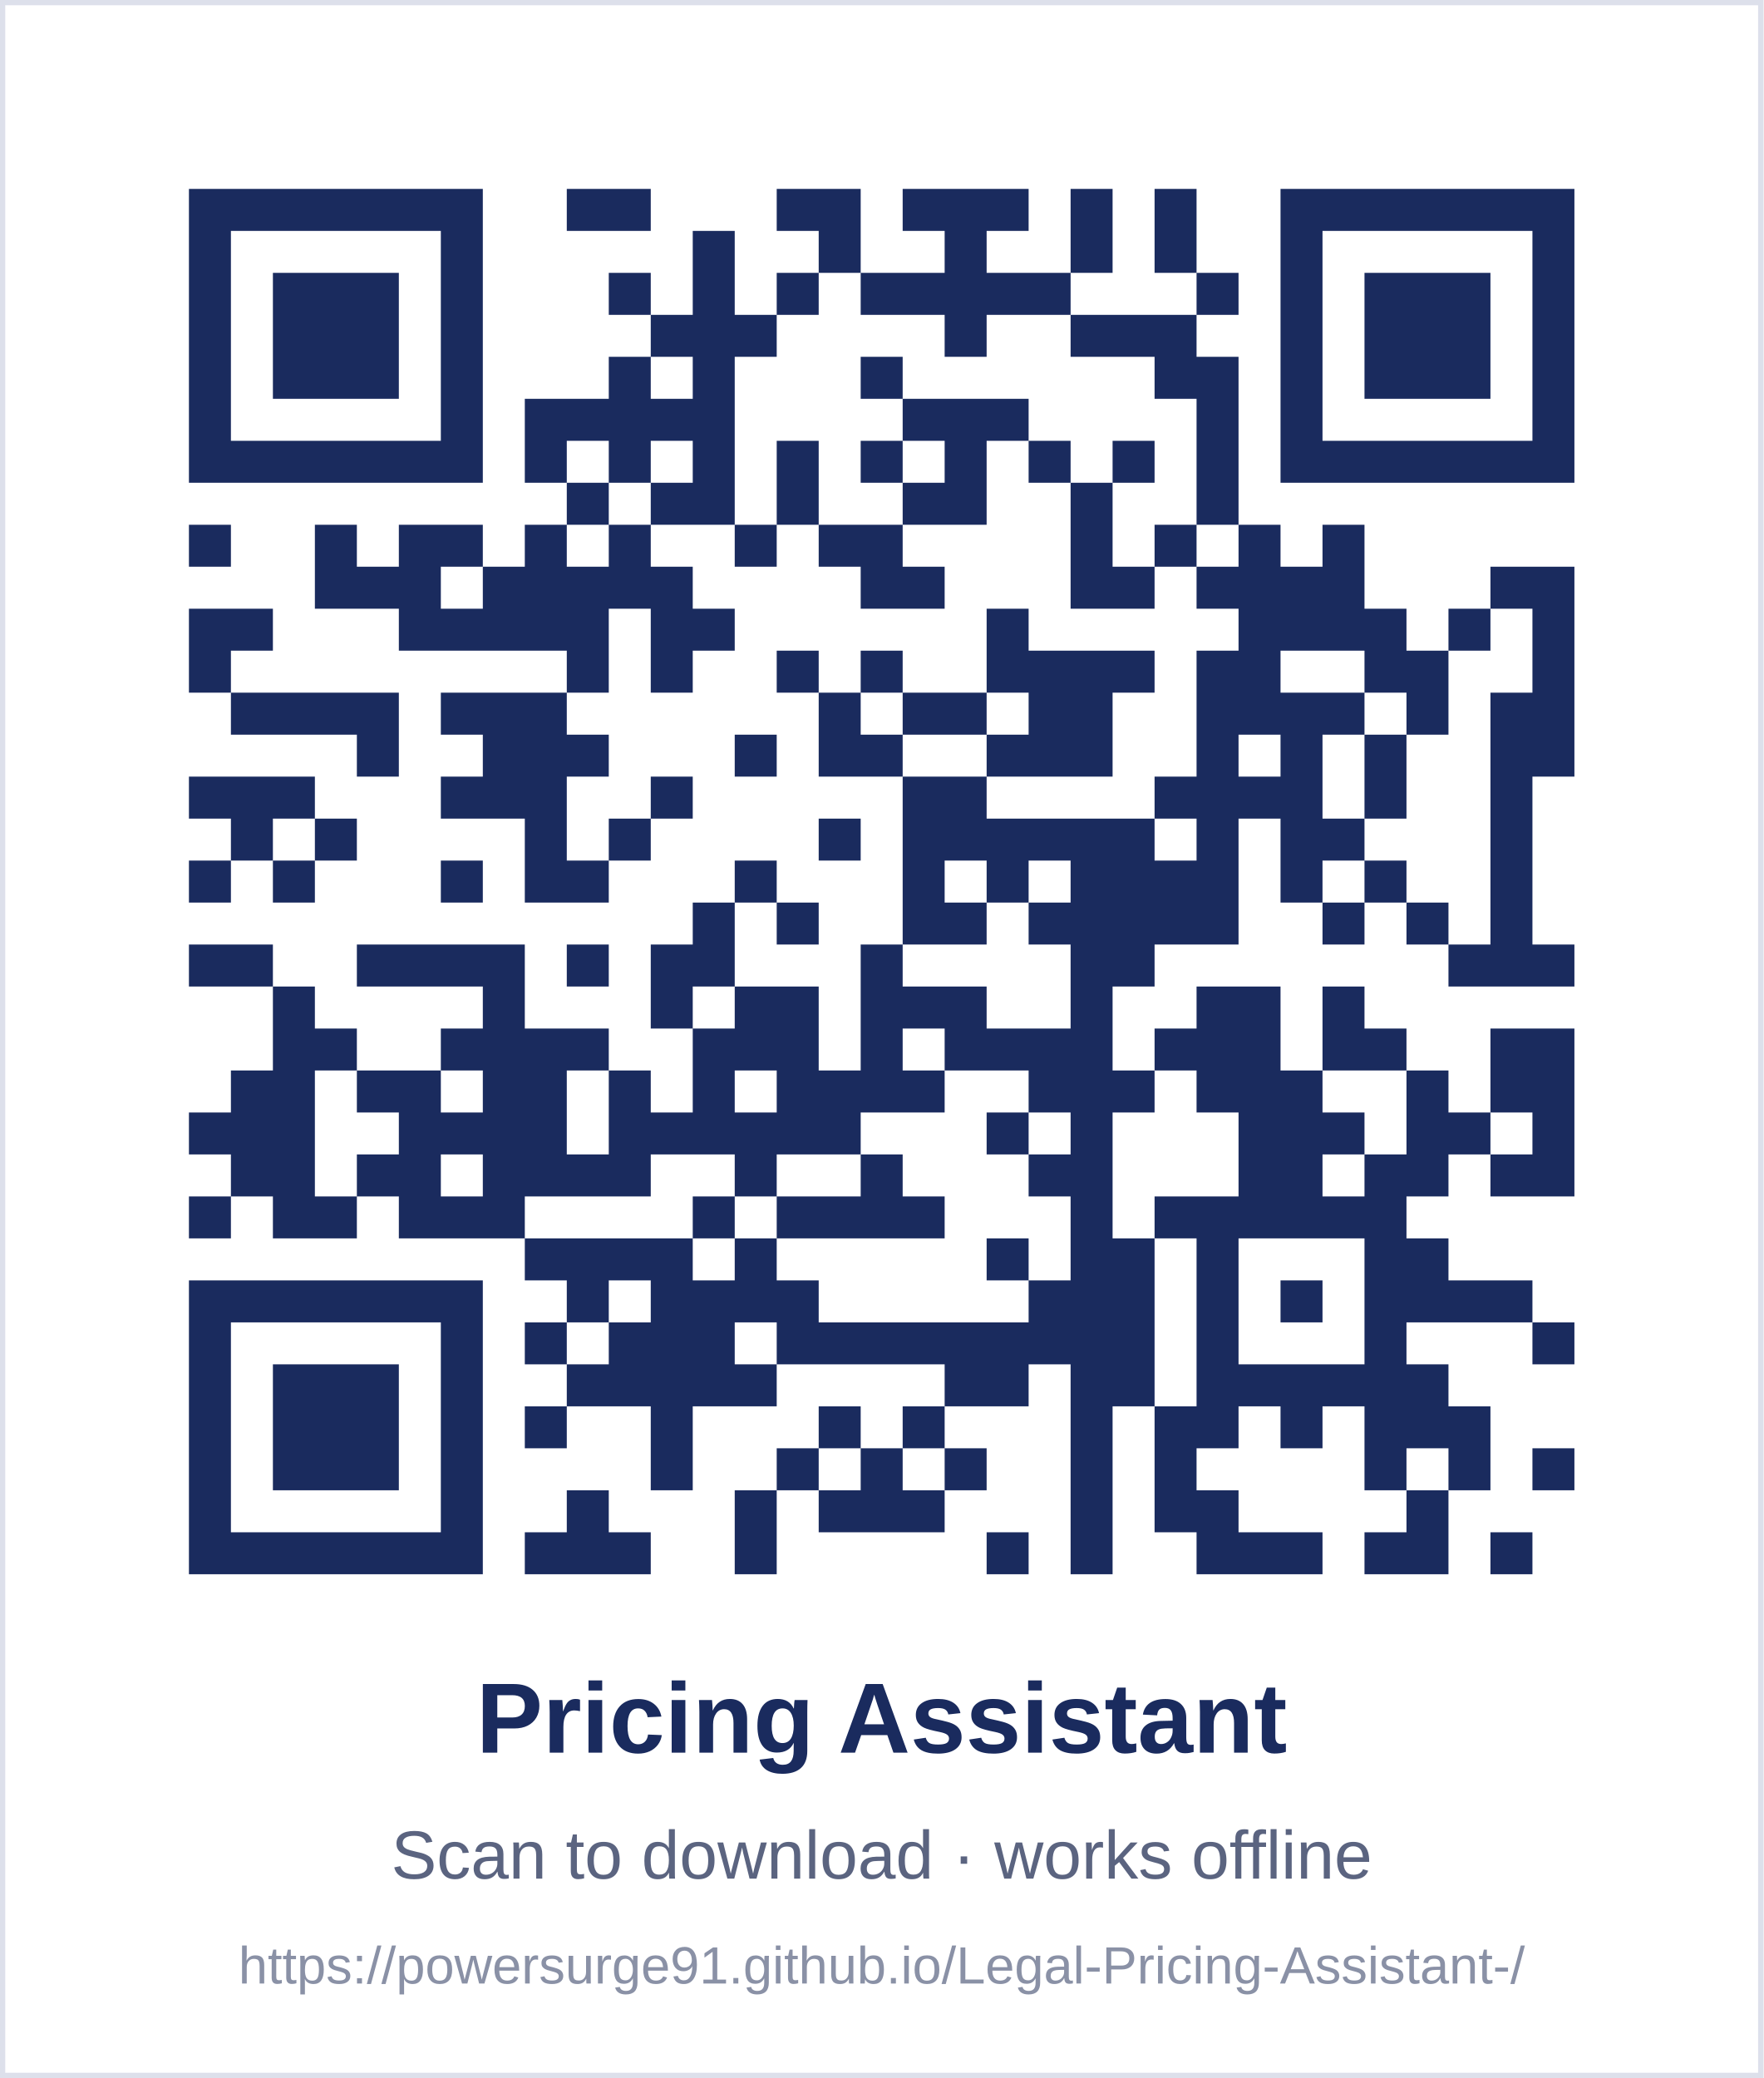
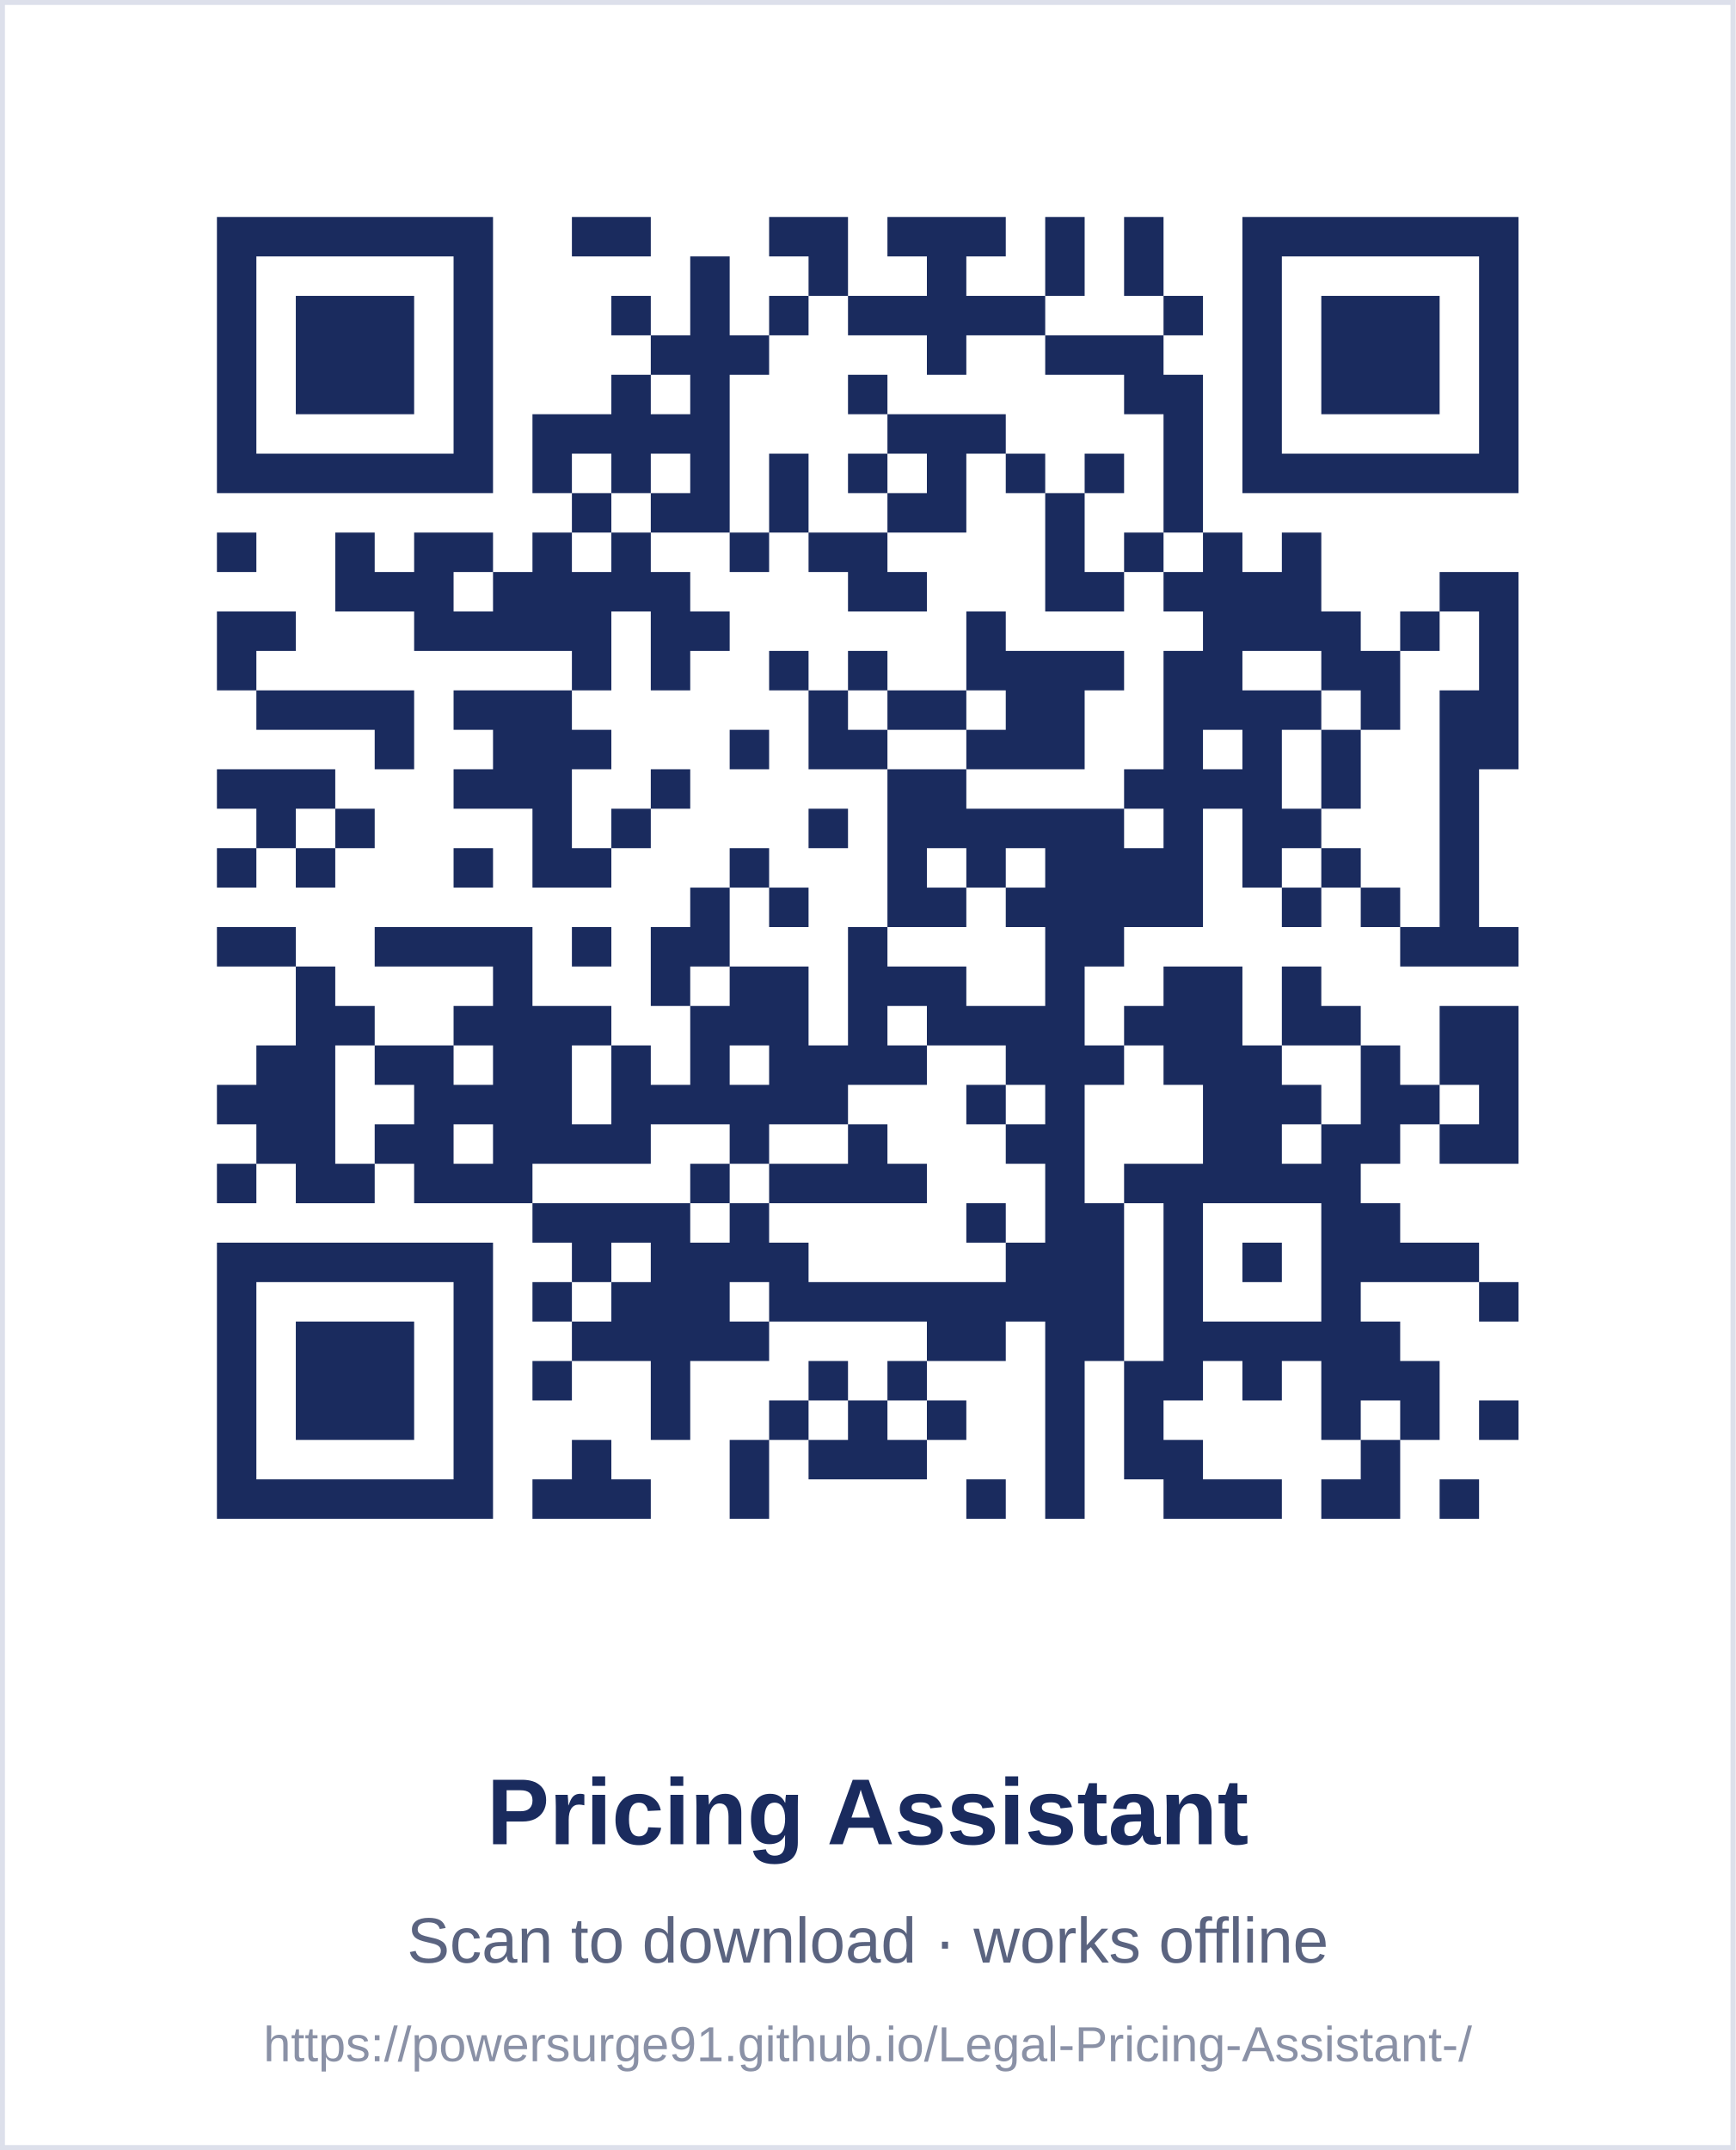
- <svg xmlns="http://www.w3.org/2000/svg" width="336" height="396" viewBox="0 0 336 396">
-   <rect width="336" height="396" fill="#ffffff" />
-   <rect x="0.5" y="0.5" width="335" height="395" fill="none" stroke="#dde0eb" />
-   <g transform="translate(36,36)">
-     <svg width="264" height="264" class="segno">
+ <svg xmlns="http://www.w3.org/2000/svg" width="352" height="436" viewBox="0 0 352 436">
+   <rect width="352" height="436" fill="#ffffff" />
+   <rect x="0.5" y="0.5" width="351" height="435" fill="none" stroke="#dde0eb" />
+   <g transform="translate(12,12)">
+     <svg viewBox="0 0 328 328" width="328" height="328" class="segno">
      <g transform="scale(8)">
-         <path fill="#fff" d="M0 0h33v33h-33z" />
-         <path class="qrline" stroke="#1a2b5e" d="M0 0.5h7m2 0h2m3 0h2m1 0h3m1 0h1m1 0h1m2 0h7m-33 1h1m5 0h1m5 0h1m2 0h1m2 0h1m2 0h1m1 0h1m2 0h1m5 0h1m-33 1h1m1 0h3m1 0h1m3 0h1m1 0h1m1 0h1m1 0h5m3 0h1m1 0h1m1 0h3m1 0h1m-33 1h1m1 0h3m1 0h1m4 0h3m4 0h1m2 0h3m2 0h1m1 0h3m1 0h1m-33 1h1m1 0h3m1 0h1m3 0h1m1 0h1m3 0h1m6 0h2m1 0h1m1 0h3m1 0h1m-33 1h1m5 0h1m1 0h5m4 0h3m4 0h1m1 0h1m5 0h1m-33 1h7m1 0h1m1 0h1m1 0h1m1 0h1m1 0h1m1 0h1m1 0h1m1 0h1m1 0h1m1 0h7m-24 1h1m1 0h2m1 0h1m2 0h2m2 0h1m2 0h1m-25 1h1m2 0h1m1 0h2m1 0h1m1 0h1m2 0h1m1 0h2m4 0h1m1 0h1m1 0h1m1 0h1m-25 1h3m1 0h5m4 0h2m3 0h2m1 0h4m3 0h2m-33 1h2m3 0h5m1 0h2m6 0h1m5 0h4m1 0h1m1 0h1m-33 1h1m8 0h1m1 0h1m2 0h1m1 0h1m2 0h4m1 0h2m2 0h2m2 0h1m-32 1h4m1 0h3m6 0h1m1 0h2m1 0h2m2 0h4m1 0h1m1 0h2m-29 1h1m2 0h3m3 0h1m1 0h2m2 0h3m2 0h1m1 0h1m1 0h1m2 0h2m-33 1h3m3 0h3m2 0h1m5 0h2m4 0h4m1 0h1m2 0h1m-31 1h1m1 0h1m4 0h1m1 0h1m4 0h1m1 0h6m1 0h1m1 0h2m3 0h1m-32 1h1m1 0h1m3 0h1m1 0h2m3 0h1m3 0h1m1 0h1m1 0h4m1 0h1m1 0h1m2 0h1m-20 1h1m1 0h1m2 0h2m1 0h5m2 0h1m1 0h1m1 0h1m-32 1h2m2 0h4m1 0h1m1 0h2m3 0h1m4 0h2m7 0h3m-31 1h1m4 0h1m3 0h1m1 0h2m1 0h3m2 0h1m2 0h2m1 0h1m-26 1h2m2 0h4m2 0h3m1 0h1m1 0h4m1 0h3m1 0h2m2 0h2m-32 1h2m1 0h2m1 0h2m1 0h1m1 0h1m1 0h4m2 0h3m1 0h3m2 0h1m1 0h2m-33 1h3m2 0h4m1 0h6m3 0h1m1 0h1m3 0h3m1 0h2m1 0h1m-32 1h2m1 0h2m1 0h4m2 0h1m2 0h1m3 0h2m3 0h2m1 0h2m1 0h2m-33 1h1m1 0h2m1 0h3m4 0h1m1 0h4m3 0h1m1 0h6m-21 1h4m1 0h1m5 0h1m1 0h2m1 0h1m3 0h2m-30 1h7m2 0h1m1 0h4m5 0h3m1 0h1m1 0h1m1 0h4m-32 1h1m5 0h1m1 0h1m1 0h3m1 0h9m1 0h1m3 0h1m3 0h1m-33 1h1m1 0h3m1 0h1m2 0h5m4 0h2m1 0h2m1 0h6m-30 1h1m1 0h3m1 0h1m1 0h1m2 0h1m3 0h1m1 0h1m3 0h1m1 0h2m1 0h1m1 0h3m-31 1h1m1 0h3m1 0h1m4 0h1m2 0h1m1 0h1m1 0h1m2 0h1m1 0h1m4 0h1m1 0h1m1 0h1m-33 1h1m5 0h1m2 0h1m3 0h1m1 0h3m3 0h1m1 0h2m4 0h1m-30 1h7m1 0h3m2 0h1m5 0h1m1 0h1m2 0h3m1 0h2m1 0h1" />
+         <path fill="#fff" d="M0 0h41v41h-41z" />
+         <path class="qrline" stroke="#1a2b5e" d="M4 4.5h7m2 0h2m3 0h2m1 0h3m1 0h1m1 0h1m2 0h7m-33 1h1m5 0h1m5 0h1m2 0h1m2 0h1m2 0h1m1 0h1m2 0h1m5 0h1m-33 1h1m1 0h3m1 0h1m3 0h1m1 0h1m1 0h1m1 0h5m3 0h1m1 0h1m1 0h3m1 0h1m-33 1h1m1 0h3m1 0h1m4 0h3m4 0h1m2 0h3m2 0h1m1 0h3m1 0h1m-33 1h1m1 0h3m1 0h1m3 0h1m1 0h1m3 0h1m6 0h2m1 0h1m1 0h3m1 0h1m-33 1h1m5 0h1m1 0h5m4 0h3m4 0h1m1 0h1m5 0h1m-33 1h7m1 0h1m1 0h1m1 0h1m1 0h1m1 0h1m1 0h1m1 0h1m1 0h1m1 0h1m1 0h7m-24 1h1m1 0h2m1 0h1m2 0h2m2 0h1m2 0h1m-25 1h1m2 0h1m1 0h2m1 0h1m1 0h1m2 0h1m1 0h2m4 0h1m1 0h1m1 0h1m1 0h1m-25 1h3m1 0h5m4 0h2m3 0h2m1 0h4m3 0h2m-33 1h2m3 0h5m1 0h2m6 0h1m5 0h4m1 0h1m1 0h1m-33 1h1m8 0h1m1 0h1m2 0h1m1 0h1m2 0h4m1 0h2m2 0h2m2 0h1m-32 1h4m1 0h3m6 0h1m1 0h2m1 0h2m2 0h4m1 0h1m1 0h2m-29 1h1m2 0h3m3 0h1m1 0h2m2 0h3m2 0h1m1 0h1m1 0h1m2 0h2m-33 1h3m3 0h3m2 0h1m5 0h2m4 0h4m1 0h1m2 0h1m-31 1h1m1 0h1m4 0h1m1 0h1m4 0h1m1 0h6m1 0h1m1 0h2m3 0h1m-32 1h1m1 0h1m3 0h1m1 0h2m3 0h1m3 0h1m1 0h1m1 0h4m1 0h1m1 0h1m2 0h1m-20 1h1m1 0h1m2 0h2m1 0h5m2 0h1m1 0h1m1 0h1m-32 1h2m2 0h4m1 0h1m1 0h2m3 0h1m4 0h2m7 0h3m-31 1h1m4 0h1m3 0h1m1 0h2m1 0h3m2 0h1m2 0h2m1 0h1m-26 1h2m2 0h4m2 0h3m1 0h1m1 0h4m1 0h3m1 0h2m2 0h2m-32 1h2m1 0h2m1 0h2m1 0h1m1 0h1m1 0h4m2 0h3m1 0h3m2 0h1m1 0h2m-33 1h3m2 0h4m1 0h6m3 0h1m1 0h1m3 0h3m1 0h2m1 0h1m-32 1h2m1 0h2m1 0h4m2 0h1m2 0h1m3 0h2m3 0h2m1 0h2m1 0h2m-33 1h1m1 0h2m1 0h3m4 0h1m1 0h4m3 0h1m1 0h6m-21 1h4m1 0h1m5 0h1m1 0h2m1 0h1m3 0h2m-30 1h7m2 0h1m1 0h4m5 0h3m1 0h1m1 0h1m1 0h4m-32 1h1m5 0h1m1 0h1m1 0h3m1 0h9m1 0h1m3 0h1m3 0h1m-33 1h1m1 0h3m1 0h1m2 0h5m4 0h2m1 0h2m1 0h6m-30 1h1m1 0h3m1 0h1m1 0h1m2 0h1m3 0h1m1 0h1m3 0h1m1 0h2m1 0h1m1 0h3m-31 1h1m1 0h3m1 0h1m4 0h1m2 0h1m1 0h1m1 0h1m2 0h1m1 0h1m4 0h1m1 0h1m1 0h1m-33 1h1m5 0h1m2 0h1m3 0h1m1 0h3m3 0h1m1 0h2m4 0h1m-30 1h7m1 0h3m2 0h1m5 0h1m1 0h1m2 0h3m1 0h2m1 0h1" />
      </g>
    </svg>
  </g>
-   <text x="168.0" y="334" text-anchor="middle" font-family="Arial, Helvetica, sans-serif" font-size="19" font-weight="700" fill="#1a2b5e">Pricing Assistant</text>
-   <text x="168.0" y="358" text-anchor="middle" font-family="Arial, Helvetica, sans-serif" font-size="13" fill="#5b6480">Scan to download · works offline</text>
-   <text x="168.0" y="378" text-anchor="middle" font-family="Arial, Helvetica, sans-serif" font-size="10" fill="#8a91a6">https://powersurge91.github.io/Legal-Pricing-Assistant-/</text>
+   <text x="176.0" y="374" text-anchor="middle" font-family="Arial, Helvetica, sans-serif" font-size="19" font-weight="700" fill="#1a2b5e">Pricing Assistant</text>
+   <text x="176.0" y="398" text-anchor="middle" font-family="Arial, Helvetica, sans-serif" font-size="13" fill="#5b6480">Scan to download · works offline</text>
+   <text x="176.0" y="418" text-anchor="middle" font-family="Arial, Helvetica, sans-serif" font-size="10" fill="#8a91a6">https://powersurge91.github.io/Legal-Pricing-Assistant-/</text>
</svg>
